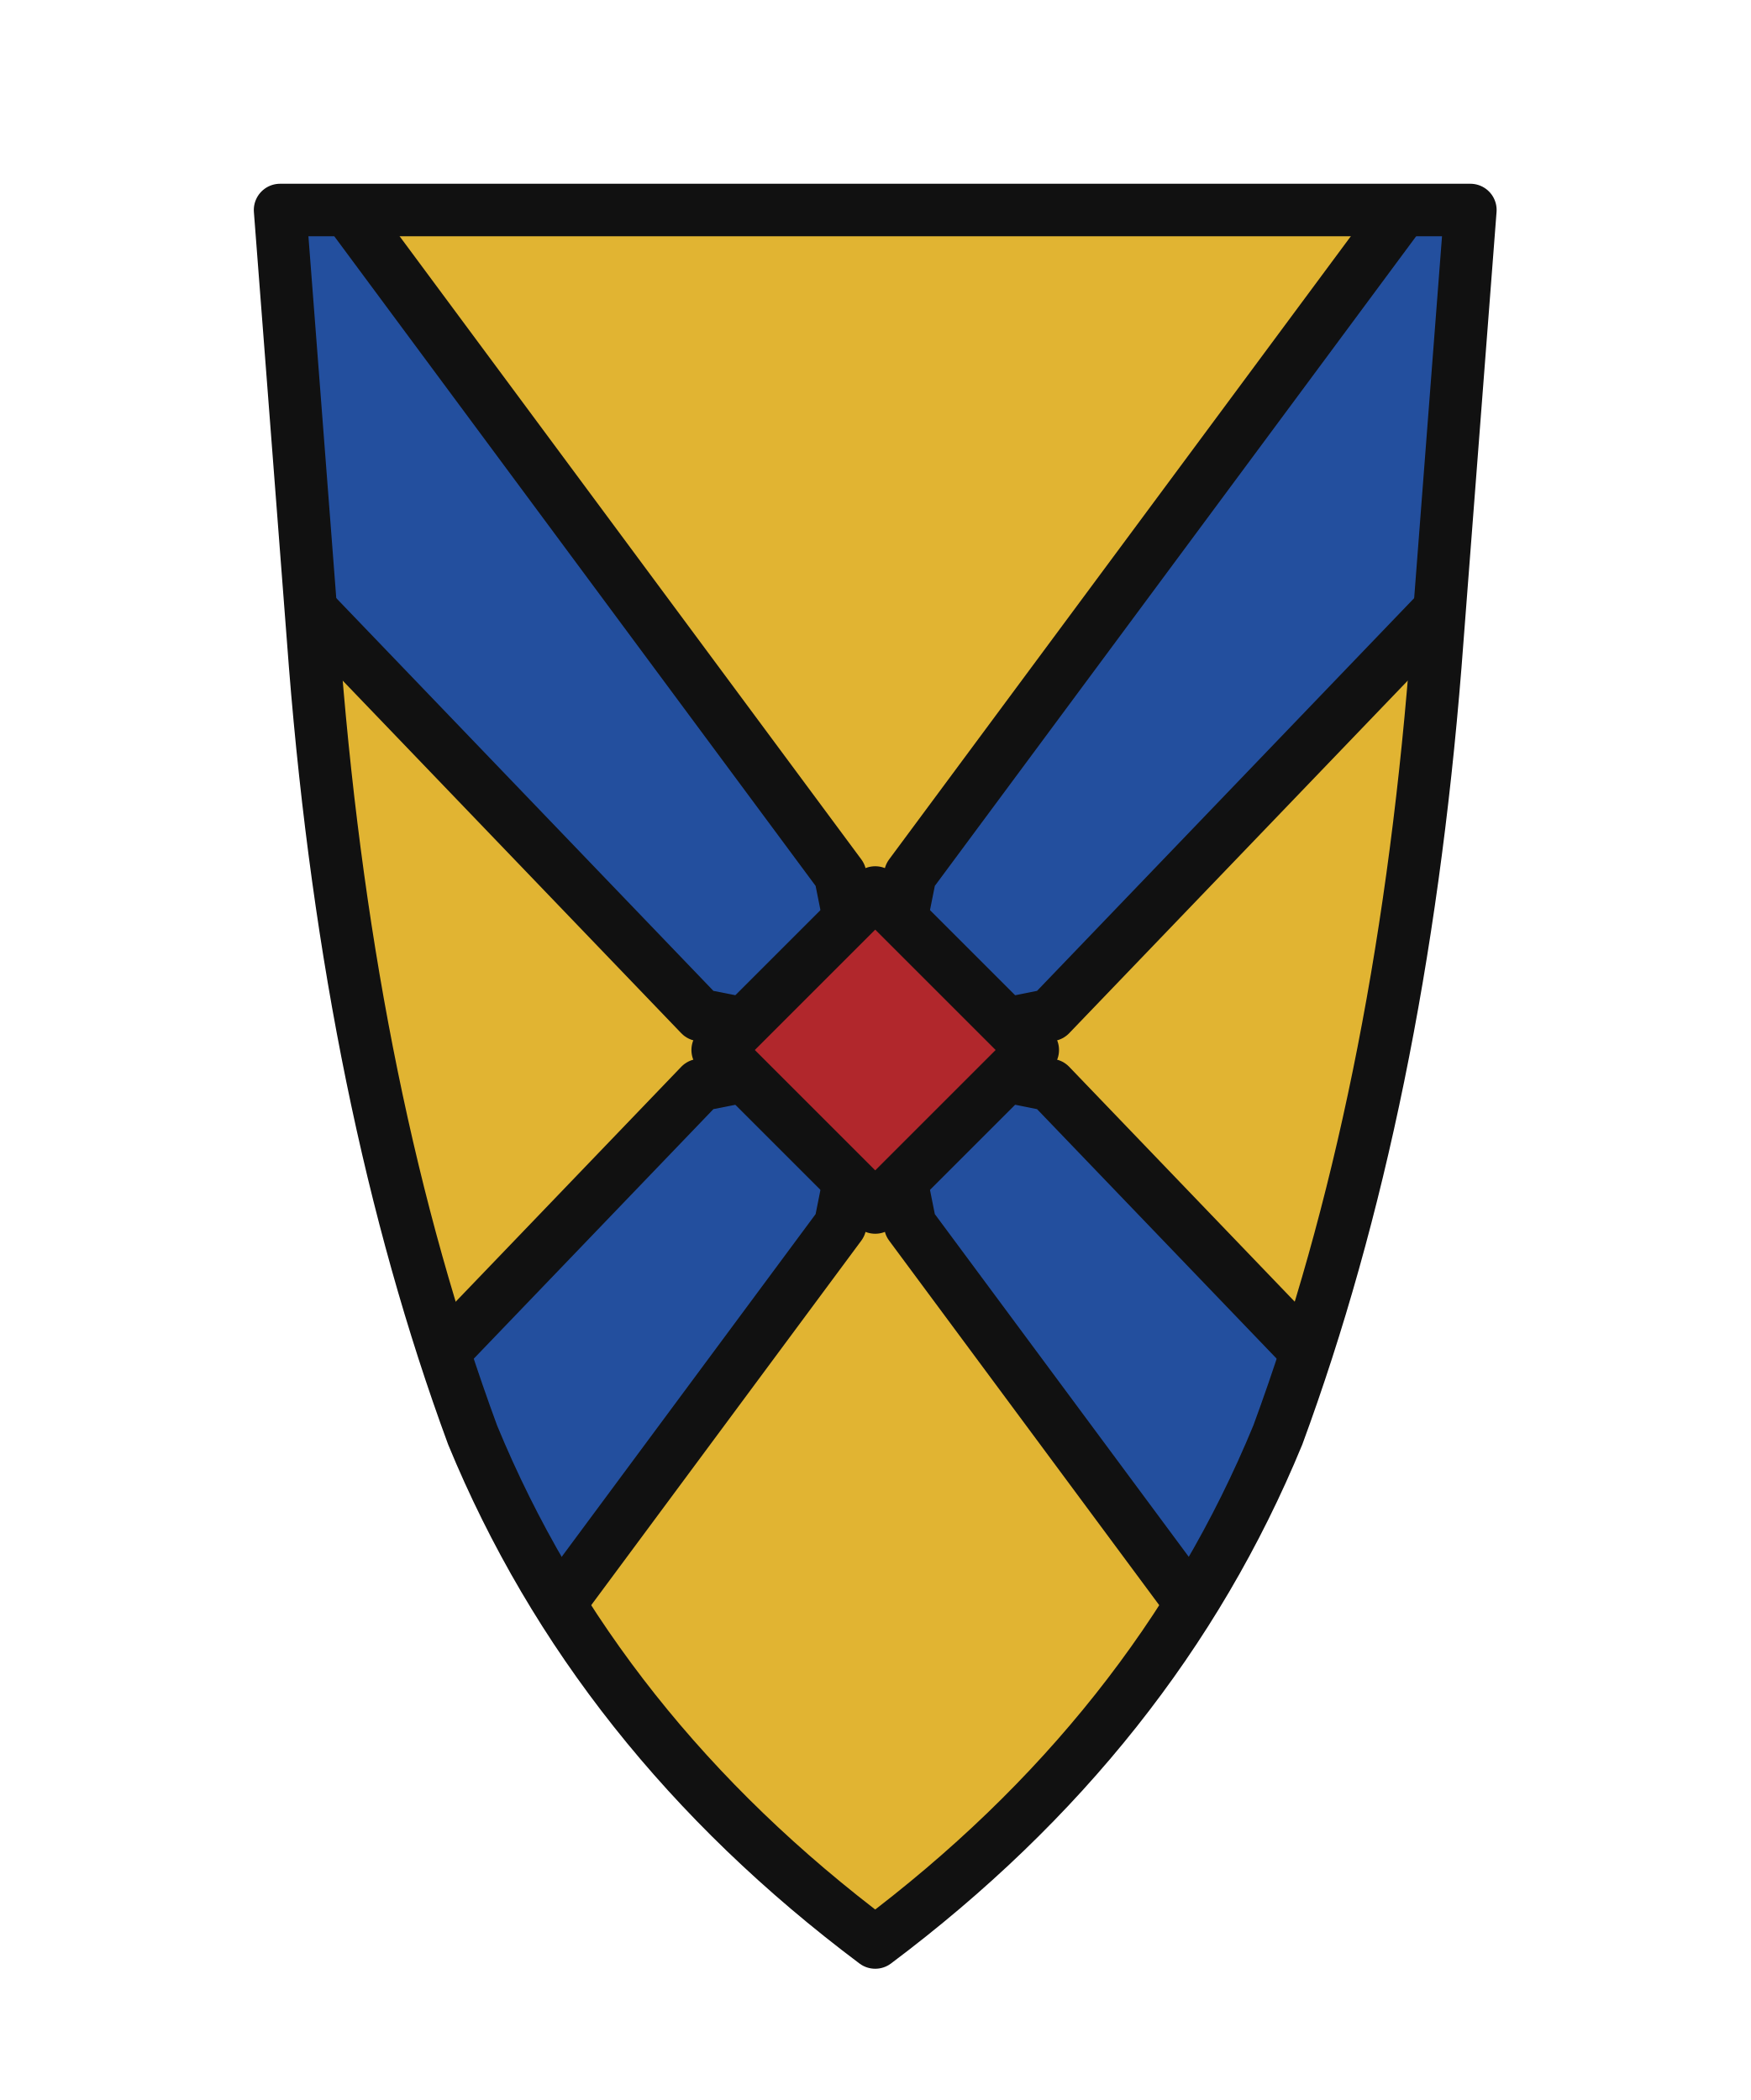
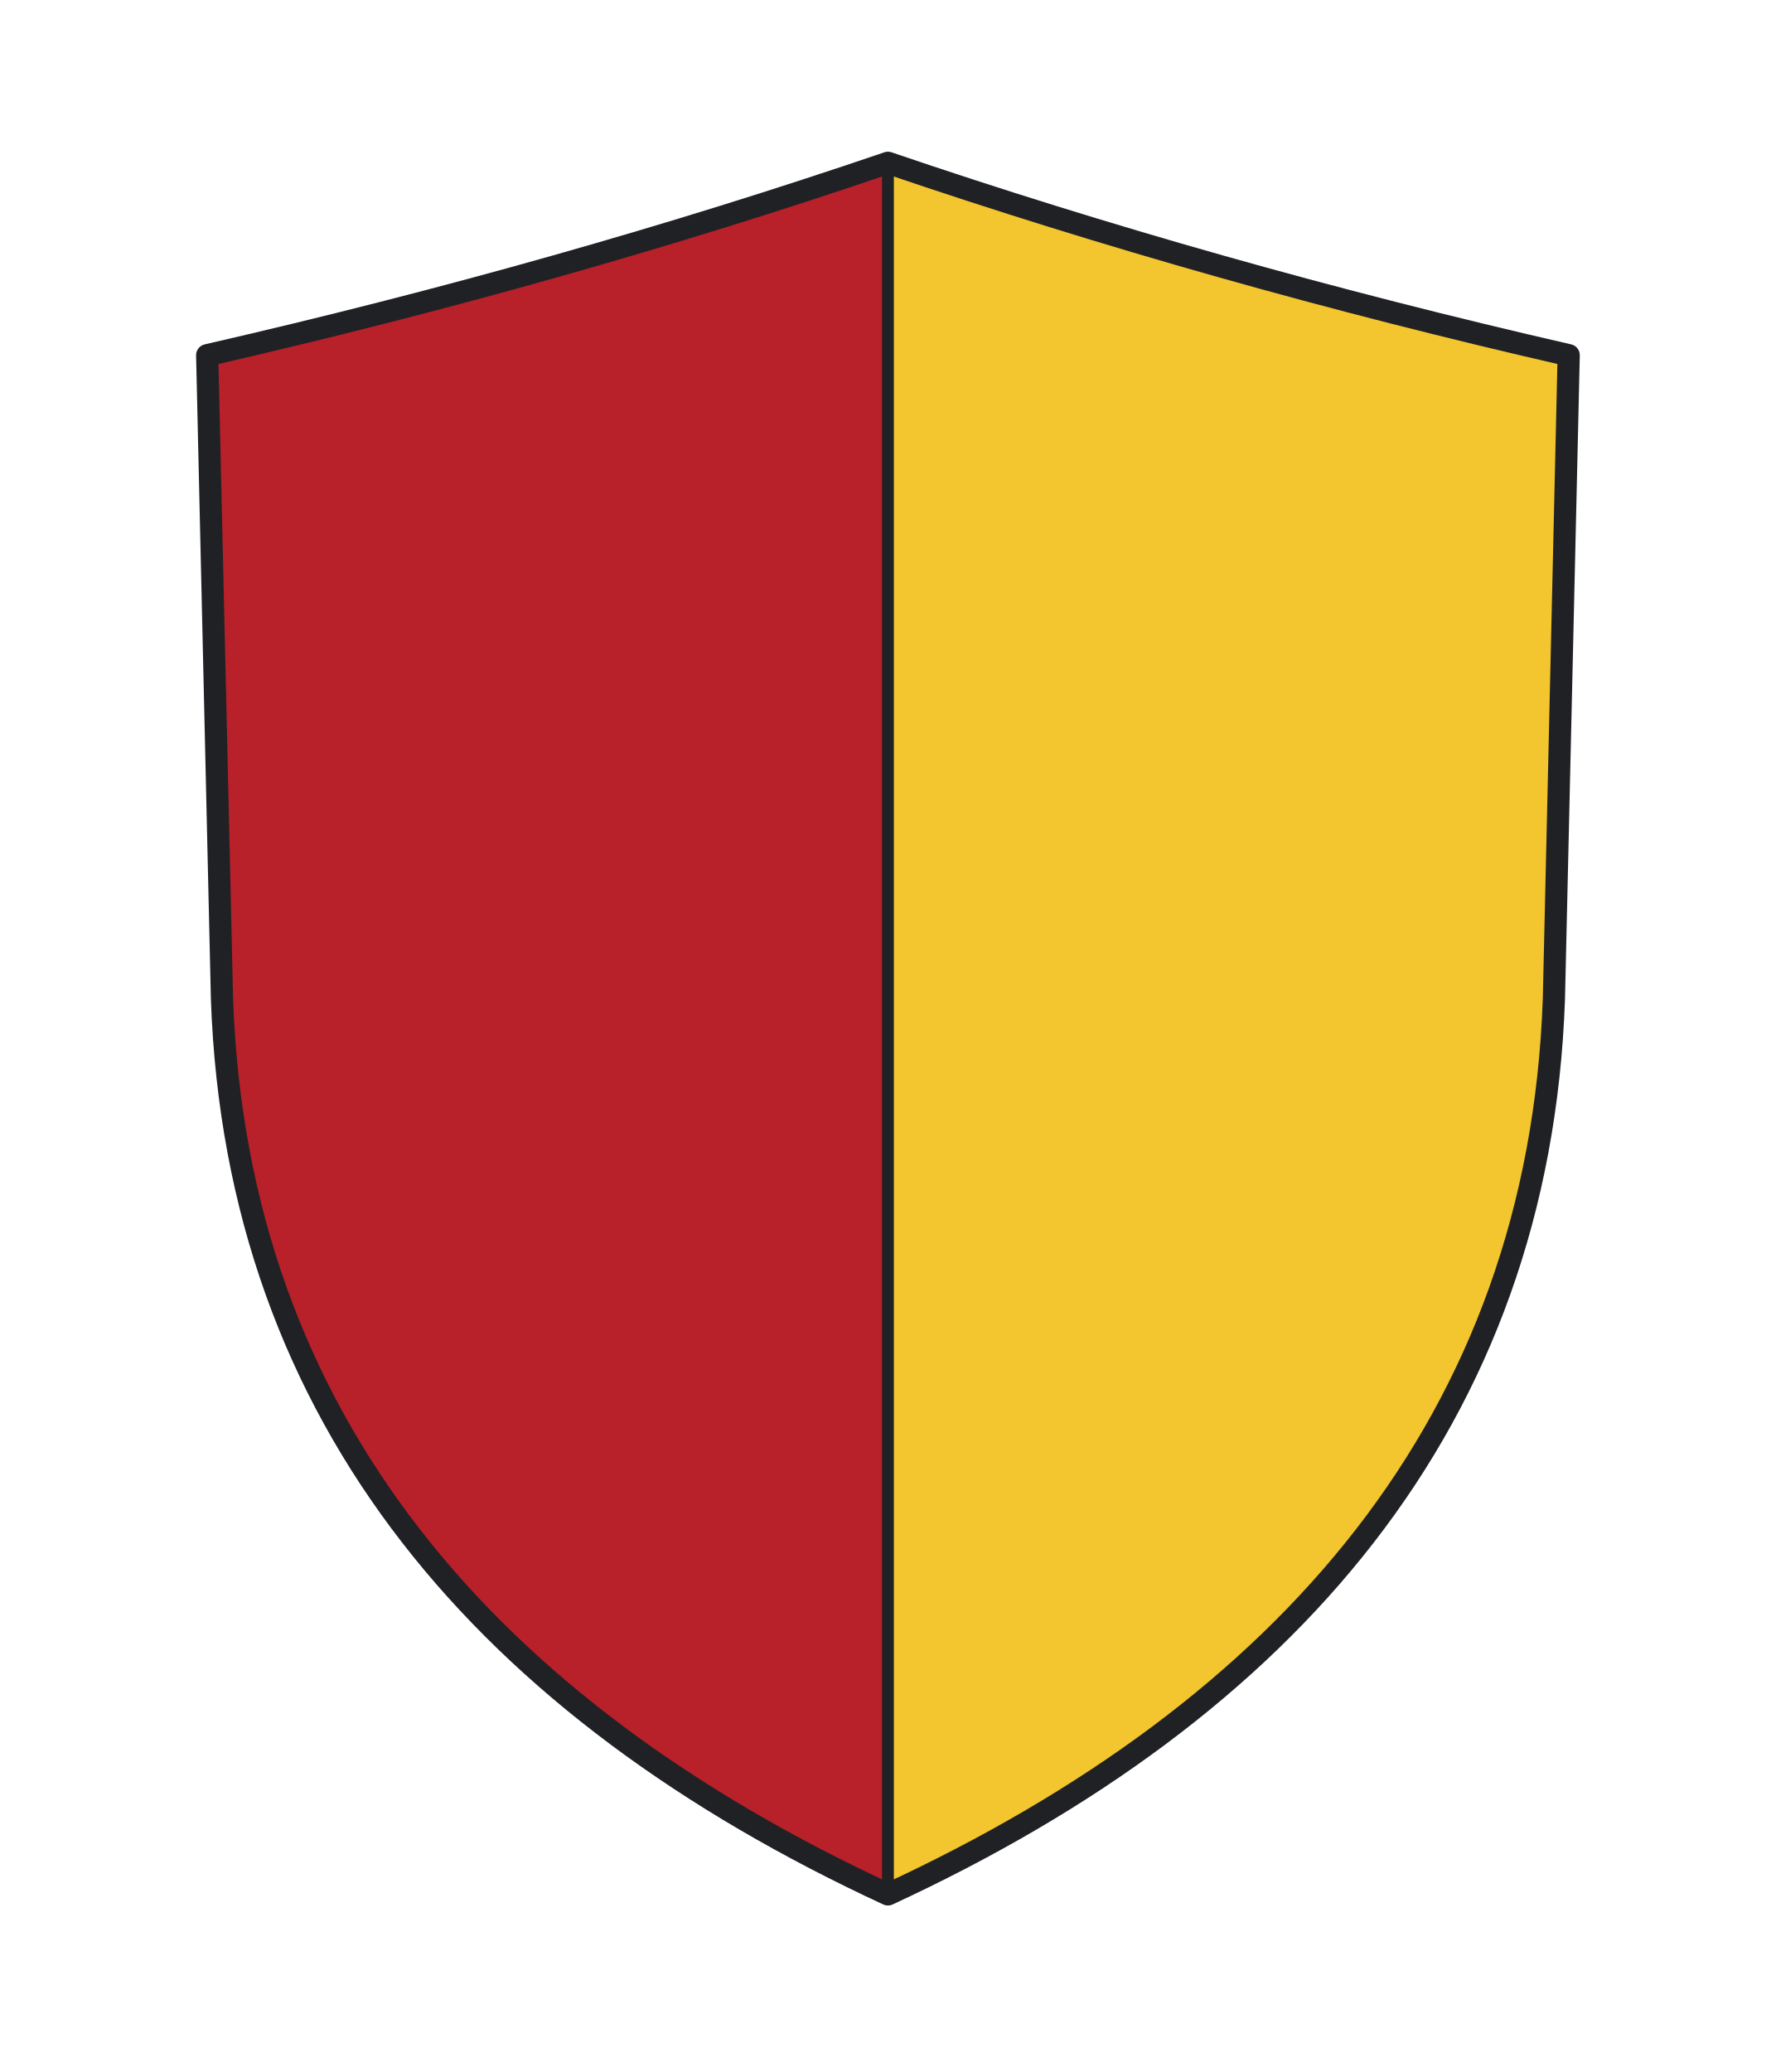
- <svg xmlns="http://www.w3.org/2000/svg" viewBox="0 0 100 120">
+ <svg xmlns="http://www.w3.org/2000/svg" width="480" height="560" viewBox="0 0 240 280">
  <defs>
    <clipPath id="clip-shield-007">
-       <path d="M16 12 L84 12 L82 38 Q80 63 73 82 Q66 99 50 111 Q34 99 27 82 Q20 63 18 38 Z" />
+       <path d="M120 22 Q164 37 212 48 L210 135 C208 192 174 231 120 256 C66 231 32 192 30 135 L28 48 Q76 37 120 22 Z" />
    </clipPath>
  </defs>
  <g clip-path="url(#clip-shield-007)">
-     <rect x="0" y="0" width="100" height="120" fill="#E1B432" />
-     <polygon points="-8,8 8,-4 48,50 50,60 40,58" fill="#234F9E" stroke="#111111" stroke-width="3" stroke-linejoin="round" stroke-linecap="round" />
-     <polygon points="108,8 92,-4 52,50 50,60 60,58" fill="#234F9E" stroke="#111111" stroke-width="3" stroke-linejoin="round" stroke-linecap="round" />
-     <polygon points="-8,112 8,124 48,70 50,60 40,62" fill="#234F9E" stroke="#111111" stroke-width="3" stroke-linejoin="round" stroke-linecap="round" />
-     <polygon points="108,112 92,124 52,70 50,60 60,62" fill="#234F9E" stroke="#111111" stroke-width="3" stroke-linejoin="round" stroke-linecap="round" />
-     <polygon points="50,51 59,60 50,69 41,60" fill="#B1272C" stroke="#111111" stroke-width="3" stroke-linejoin="round" stroke-linecap="round" />
+     <rect width="240" height="280" fill="#B8202A" />
+     <rect x="120" width="120" height="280" fill="#F3C52E" />
+     <path d="M120 0 V280" fill="none" stroke="#202125" stroke-width="1.6" stroke-linejoin="round" />
  </g>
-   <path d="M16 12 L84 12 L82 38 Q80 63 73 82 Q66 99 50 111 Q34 99 27 82 Q20 63 18 38 Z" fill="none" stroke="#111111" stroke-width="3" stroke-linejoin="round" stroke-linecap="round" />
+   <path d="M120 22 Q164 37 212 48 L210 135 C208 192 174 231 120 256 C66 231 32 192 30 135 L28 48 Q76 37 120 22 Z" fill="none" stroke="#202125" stroke-width="3" stroke-linejoin="round" />
</svg>
